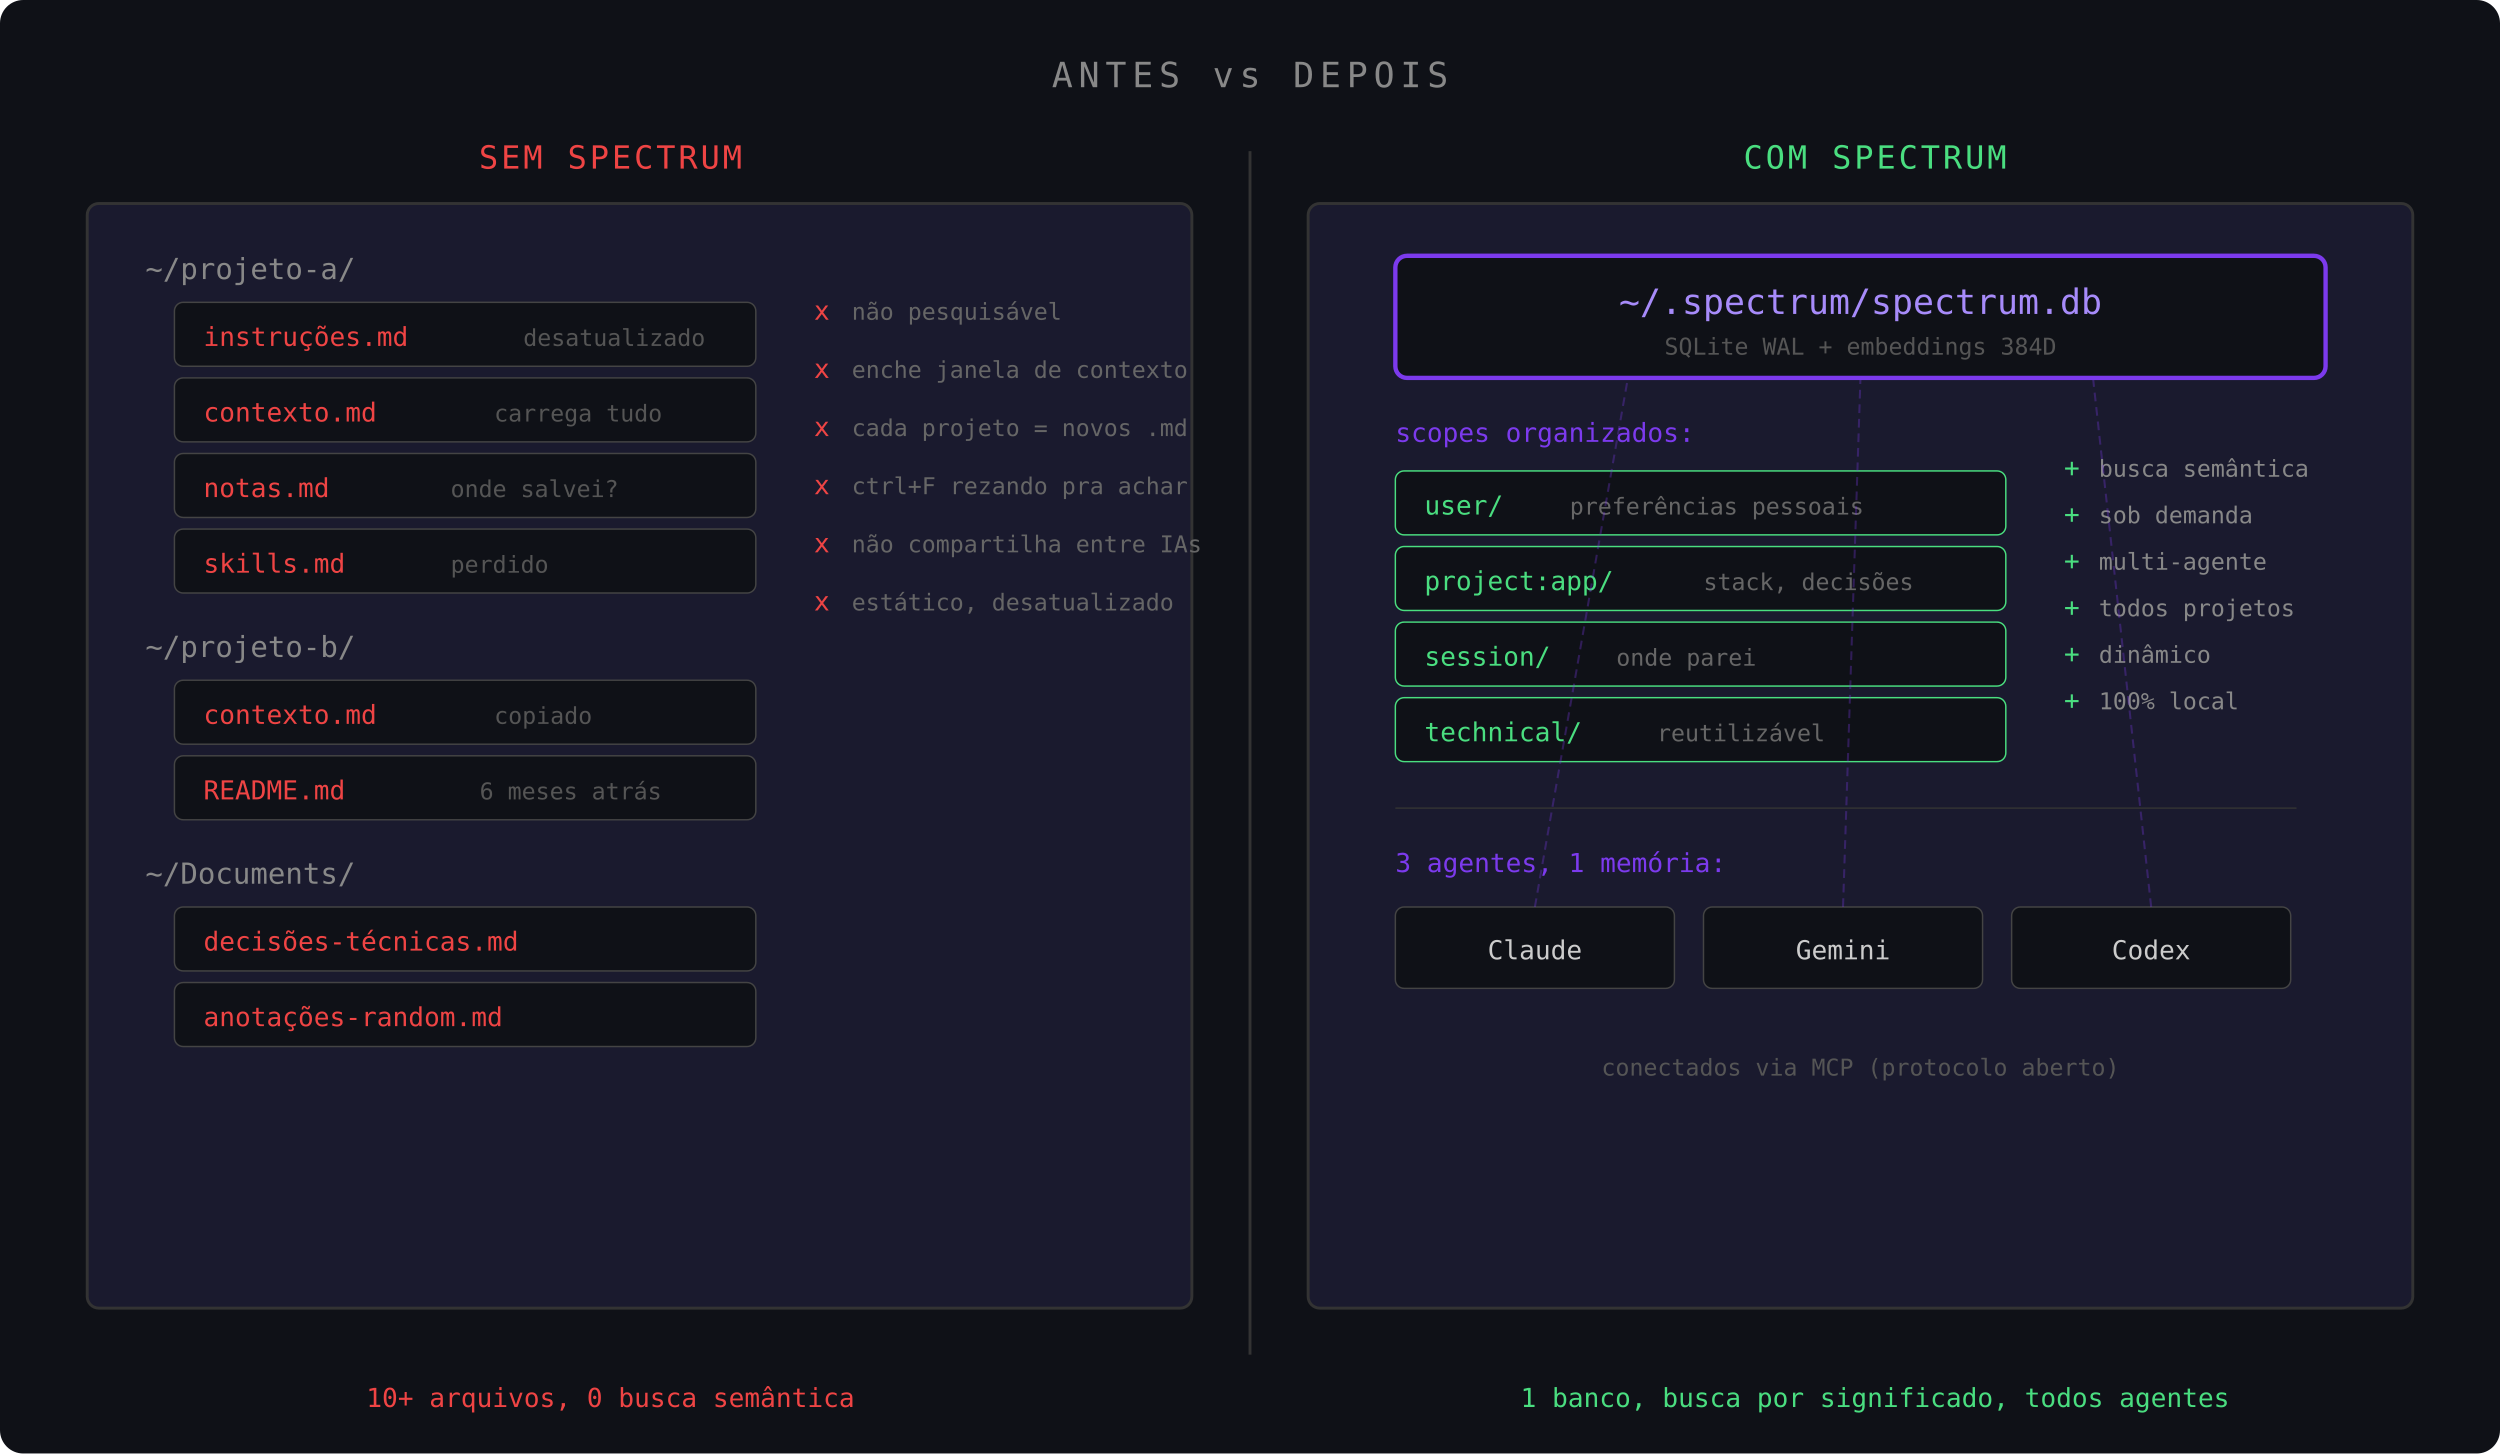
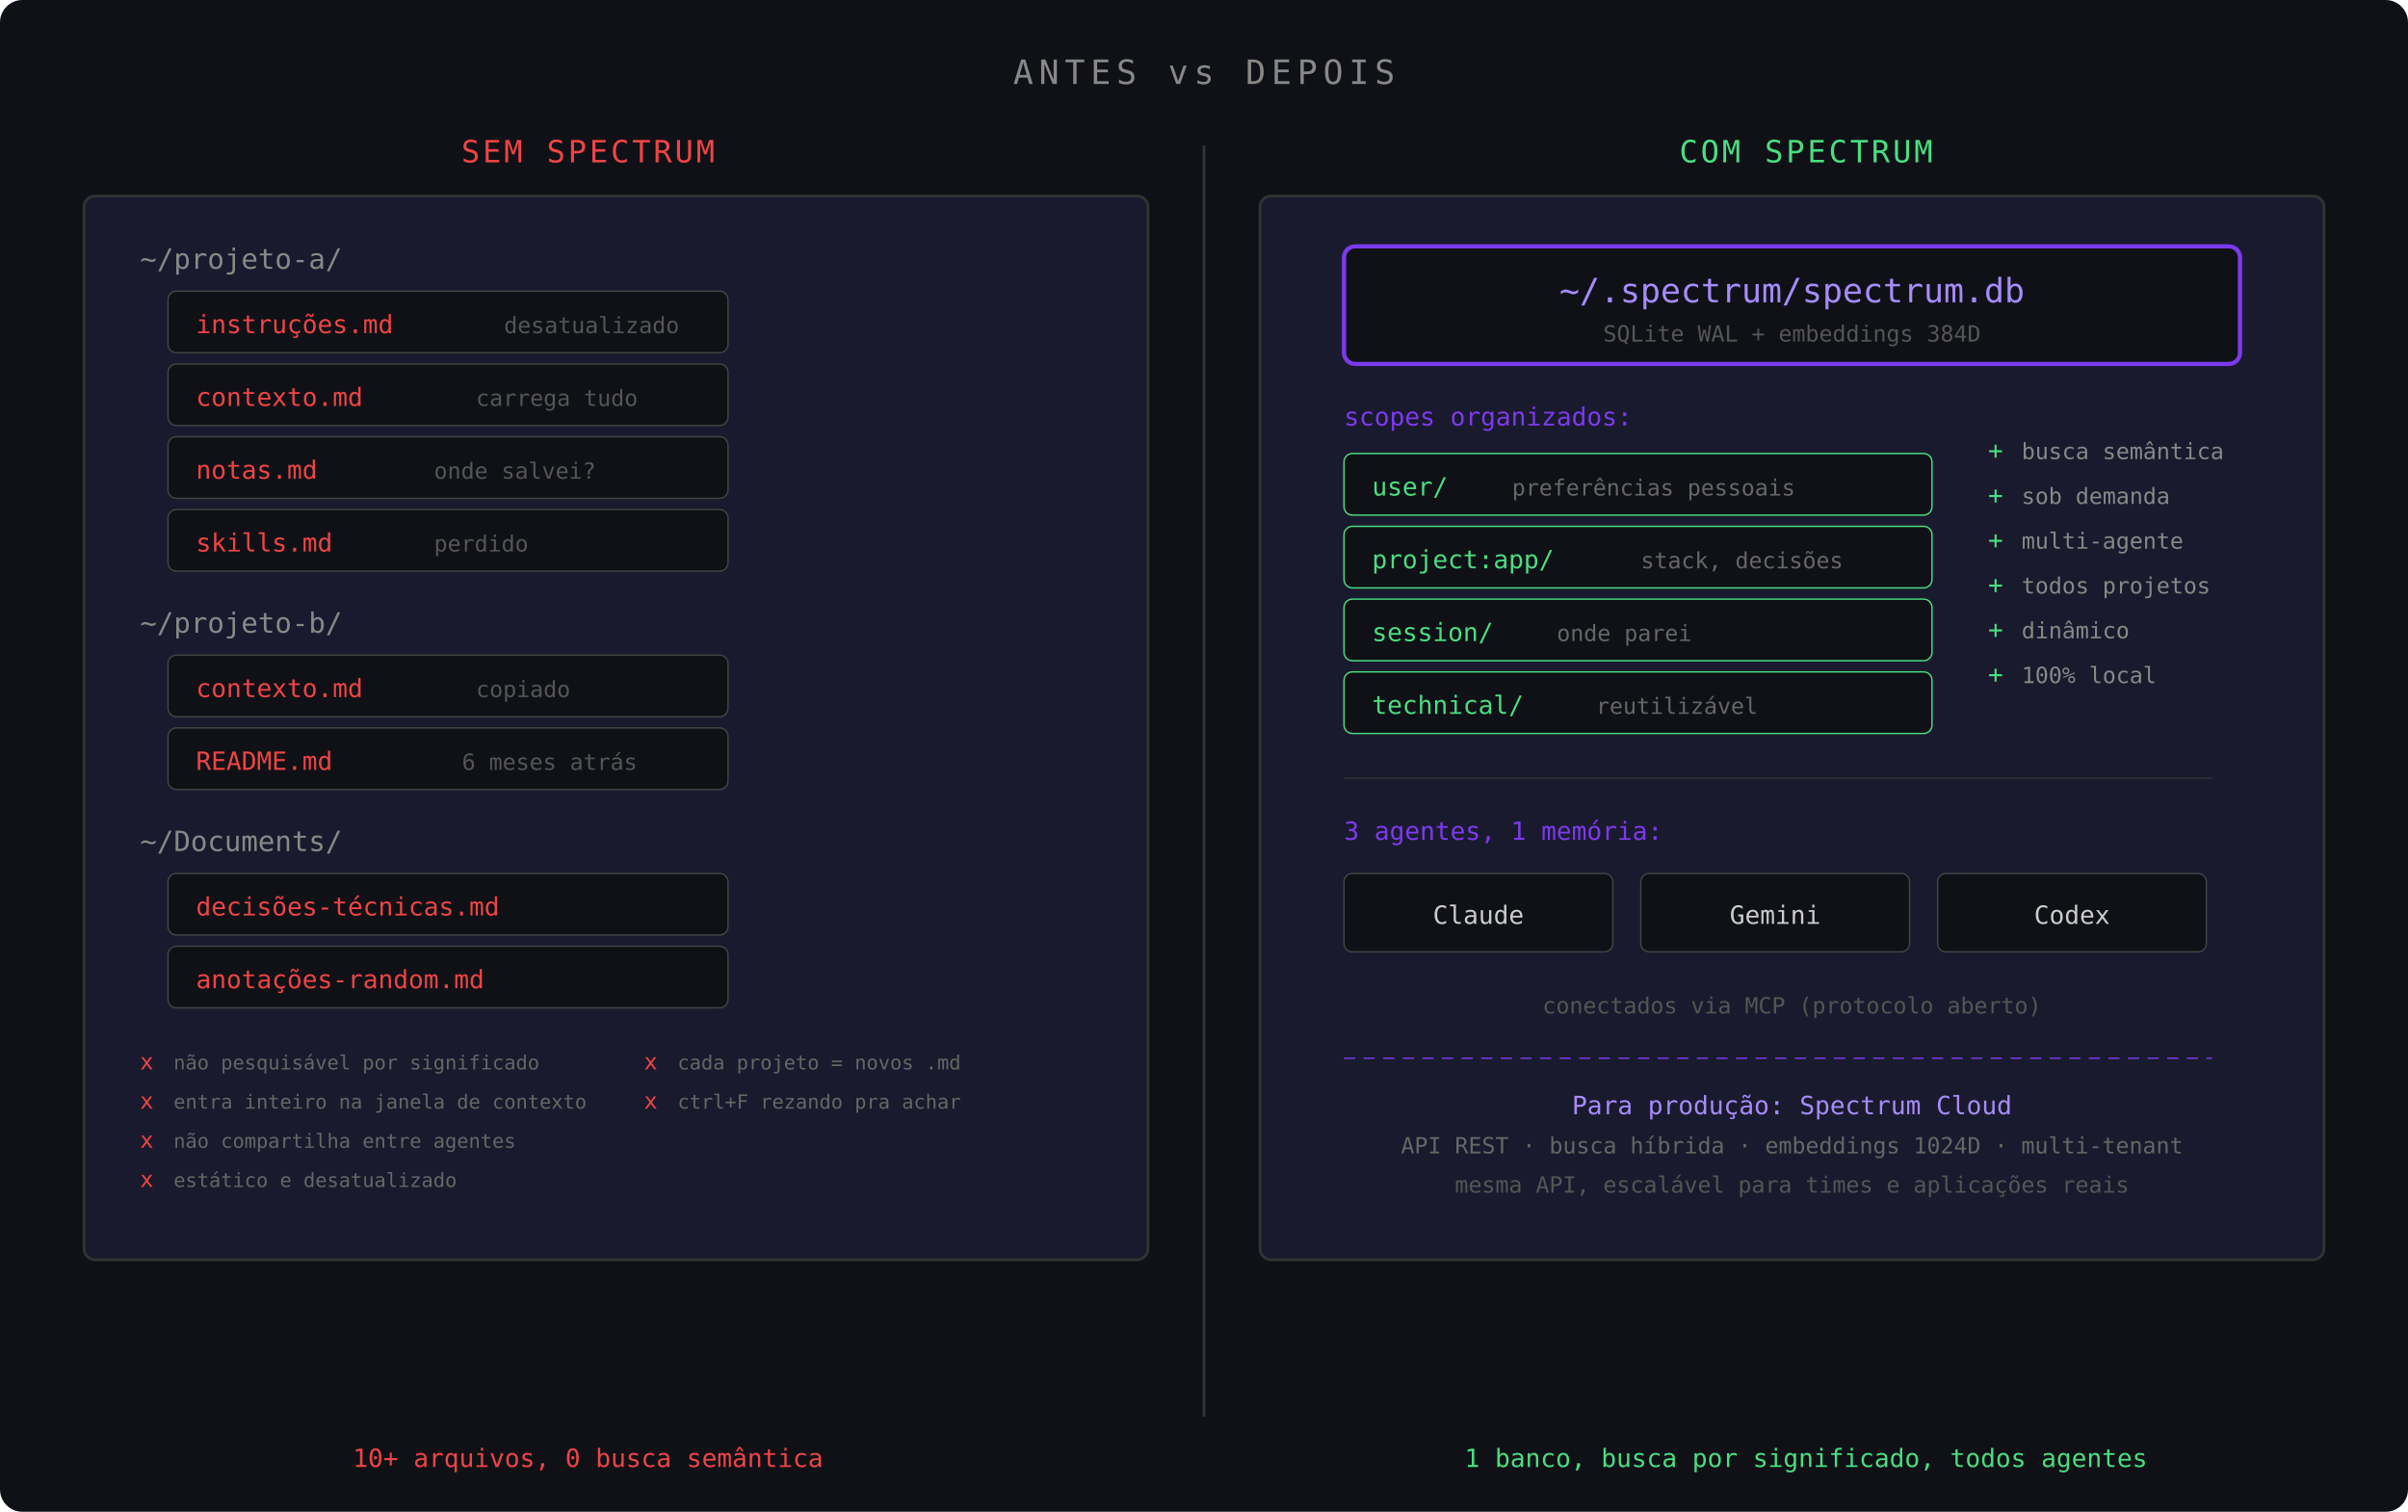
- <svg xmlns="http://www.w3.org/2000/svg" viewBox="0 0 860 500" width="860" height="500">
-   <rect width="860" height="500" fill="#0f1117" rx="8" />
+ <svg xmlns="http://www.w3.org/2000/svg" viewBox="0 0 860 540" width="860" height="540">
+   <rect width="860" height="540" fill="#0f1117" rx="8" />
  <text x="430" y="30" font-family="monospace" font-size="12" fill="#888" text-anchor="middle" letter-spacing="2">ANTES vs DEPOIS</text>
  <text x="210" y="58" font-family="monospace" font-size="11" fill="#ef4444" text-anchor="middle" letter-spacing="1">SEM SPECTRUM</text>
  <rect x="30" y="70" width="380" height="380" rx="4" fill="#1a1a2e" stroke="#333" stroke-width="1" />
  <g font-family="monospace">
    <text x="50" y="96" font-size="10" fill="#888">~/projeto-a/</text>
    <rect x="60" y="104" width="200" height="22" rx="3" fill="#0f1117" stroke="#444" stroke-width="0.5" />
    <text x="70" y="119" font-size="9" fill="#ef4444">instruções.md</text>
    <text x="180" y="119" font-size="8" fill="#555">desatualizado</text>
    <rect x="60" y="130" width="200" height="22" rx="3" fill="#0f1117" stroke="#444" stroke-width="0.5" />
    <text x="70" y="145" font-size="9" fill="#ef4444">contexto.md</text>
    <text x="170" y="145" font-size="8" fill="#555">carrega tudo</text>
    <rect x="60" y="156" width="200" height="22" rx="3" fill="#0f1117" stroke="#444" stroke-width="0.5" />
    <text x="70" y="171" font-size="9" fill="#ef4444">notas.md</text>
    <text x="155" y="171" font-size="8" fill="#555">onde salvei?</text>
    <rect x="60" y="182" width="200" height="22" rx="3" fill="#0f1117" stroke="#444" stroke-width="0.5" />
    <text x="70" y="197" font-size="9" fill="#ef4444">skills.md</text>
    <text x="155" y="197" font-size="8" fill="#555">perdido</text>
    <text x="50" y="226" font-size="10" fill="#888">~/projeto-b/</text>
    <rect x="60" y="234" width="200" height="22" rx="3" fill="#0f1117" stroke="#444" stroke-width="0.5" />
    <text x="70" y="249" font-size="9" fill="#ef4444">contexto.md</text>
    <text x="170" y="249" font-size="8" fill="#555">copiado</text>
    <rect x="60" y="260" width="200" height="22" rx="3" fill="#0f1117" stroke="#444" stroke-width="0.5" />
    <text x="70" y="275" font-size="9" fill="#ef4444">README.md</text>
    <text x="165" y="275" font-size="8" fill="#555">6 meses atrás</text>
    <text x="50" y="304" font-size="10" fill="#888">~/Documents/</text>
    <rect x="60" y="312" width="200" height="22" rx="3" fill="#0f1117" stroke="#444" stroke-width="0.5" />
    <text x="70" y="327" font-size="9" fill="#ef4444">decisões-técnicas.md</text>
    <rect x="60" y="338" width="200" height="22" rx="3" fill="#0f1117" stroke="#444" stroke-width="0.5" />
    <text x="70" y="353" font-size="9" fill="#ef4444">anotações-random.md</text>
-     <text x="280" y="110" font-size="9" fill="#ef4444">x</text>
-     <text x="293" y="110" font-size="8" fill="#666">não pesquisável</text>
-     <text x="280" y="130" font-size="9" fill="#ef4444">x</text>
-     <text x="293" y="130" font-size="8" fill="#666">enche janela de contexto</text>
-     <text x="280" y="150" font-size="9" fill="#ef4444">x</text>
-     <text x="293" y="150" font-size="8" fill="#666">cada projeto = novos .md</text>
-     <text x="280" y="170" font-size="9" fill="#ef4444">x</text>
-     <text x="293" y="170" font-size="8" fill="#666">ctrl+F rezando pra achar</text>
-     <text x="280" y="190" font-size="9" fill="#ef4444">x</text>
-     <text x="293" y="190" font-size="8" fill="#666">não compartilha entre IAs</text>
-     <text x="280" y="210" font-size="9" fill="#ef4444">x</text>
-     <text x="293" y="210" font-size="8" fill="#666">estático, desatualizado</text>
+     <text x="50" y="382" font-size="8" fill="#ef4444">x</text>
+     <text x="62" y="382" font-size="7" fill="#666">não pesquisável por significado</text>
+     <text x="50" y="396" font-size="8" fill="#ef4444">x</text>
+     <text x="62" y="396" font-size="7" fill="#666">entra inteiro na janela de contexto</text>
+     <text x="50" y="410" font-size="8" fill="#ef4444">x</text>
+     <text x="62" y="410" font-size="7" fill="#666">não compartilha entre agentes</text>
+     <text x="50" y="424" font-size="8" fill="#ef4444">x</text>
+     <text x="62" y="424" font-size="7" fill="#666">estático e desatualizado</text>
+     <text x="230" y="382" font-size="8" fill="#ef4444">x</text>
+     <text x="242" y="382" font-size="7" fill="#666">cada projeto = novos .md</text>
+     <text x="230" y="396" font-size="8" fill="#ef4444">x</text>
+     <text x="242" y="396" font-size="7" fill="#666">ctrl+F rezando pra achar</text>
  </g>
-   <line x1="430" y1="52" x2="430" y2="466" stroke="#333" stroke-width="1" />
+   <line x1="430" y1="52" x2="430" y2="506" stroke="#333" stroke-width="1" />
  <text x="645" y="58" font-family="monospace" font-size="11" fill="#4ade80" text-anchor="middle" letter-spacing="1">COM SPECTRUM</text>
  <rect x="450" y="70" width="380" height="380" rx="4" fill="#1a1a2e" stroke="#333" stroke-width="1" />
  <g font-family="monospace">
    <rect x="480" y="88" width="320" height="42" rx="4" fill="#0f1117" stroke="#7c3aed" stroke-width="1.5" />
    <text x="640" y="108" font-size="12" fill="#a78bfa" text-anchor="middle">~/.spectrum/spectrum.db</text>
    <text x="640" y="122" font-size="8" fill="#555" text-anchor="middle">SQLite WAL + embeddings 384D</text>
    <text x="480" y="152" font-size="9" fill="#7c3aed">scopes organizados:</text>
    <rect x="480" y="162" width="210" height="22" rx="3" fill="#0f1117" stroke="#4ade80" stroke-width="0.5" />
    <text x="490" y="177" font-size="9" fill="#4ade80">user/</text>
    <text x="540" y="177" font-size="8" fill="#666">preferências pessoais</text>
    <rect x="480" y="188" width="210" height="22" rx="3" fill="#0f1117" stroke="#4ade80" stroke-width="0.5" />
    <text x="490" y="203" font-size="9" fill="#4ade80">project:app/</text>
    <text x="586" y="203" font-size="8" fill="#666">stack, decisões</text>
    <rect x="480" y="214" width="210" height="22" rx="3" fill="#0f1117" stroke="#4ade80" stroke-width="0.5" />
    <text x="490" y="229" font-size="9" fill="#4ade80">session/</text>
    <text x="556" y="229" font-size="8" fill="#666">onde parei</text>
    <rect x="480" y="240" width="210" height="22" rx="3" fill="#0f1117" stroke="#4ade80" stroke-width="0.5" />
    <text x="490" y="255" font-size="9" fill="#4ade80">technical/</text>
    <text x="570" y="255" font-size="8" fill="#666">reutilizável</text>
    <text x="710" y="164" font-size="9" fill="#4ade80">+</text>
    <text x="722" y="164" font-size="8" fill="#888">busca semântica</text>
    <text x="710" y="180" font-size="9" fill="#4ade80">+</text>
    <text x="722" y="180" font-size="8" fill="#888">sob demanda</text>
    <text x="710" y="196" font-size="9" fill="#4ade80">+</text>
    <text x="722" y="196" font-size="8" fill="#888">multi-agente</text>
    <text x="710" y="212" font-size="9" fill="#4ade80">+</text>
    <text x="722" y="212" font-size="8" fill="#888">todos projetos</text>
    <text x="710" y="228" font-size="9" fill="#4ade80">+</text>
    <text x="722" y="228" font-size="8" fill="#888">dinâmico</text>
    <text x="710" y="244" font-size="9" fill="#4ade80">+</text>
    <text x="722" y="244" font-size="8" fill="#888">100% local</text>
    <line x1="480" y1="278" x2="790" y2="278" stroke="#333" stroke-width="0.5" />
    <text x="480" y="300" font-size="9" fill="#7c3aed">3 agentes, 1 memória:</text>
    <rect x="480" y="312" width="96" height="28" rx="3" fill="#0f1117" stroke="#444" stroke-width="0.5" />
    <text x="528" y="330" font-size="9" fill="#ccc" text-anchor="middle">Claude</text>
    <rect x="586" y="312" width="96" height="28" rx="3" fill="#0f1117" stroke="#444" stroke-width="0.5" />
    <text x="634" y="330" font-size="9" fill="#ccc" text-anchor="middle">Gemini</text>
    <rect x="692" y="312" width="96" height="28" rx="3" fill="#0f1117" stroke="#444" stroke-width="0.5" />
    <text x="740" y="330" font-size="9" fill="#ccc" text-anchor="middle">Codex</text>
-     <line x1="528" y1="312" x2="560" y2="130" stroke="#7c3aed" stroke-width="0.7" opacity="0.3" stroke-dasharray="3,2" />
-     <line x1="634" y1="312" x2="640" y2="130" stroke="#7c3aed" stroke-width="0.7" opacity="0.3" stroke-dasharray="3,2" />
-     <line x1="740" y1="312" x2="720" y2="130" stroke="#7c3aed" stroke-width="0.7" opacity="0.3" stroke-dasharray="3,2" />
-     <text x="640" y="370" font-size="8" fill="#555" text-anchor="middle">conectados via MCP (protocolo aberto)</text>
+     <text x="640" y="362" font-size="8" fill="#555" text-anchor="middle">conectados via MCP (protocolo aberto)</text>
+     <line x1="480" y1="378" x2="790" y2="378" stroke="#7c3aed" stroke-width="0.5" stroke-dasharray="4,3" />
+     <text x="640" y="398" font-size="9" fill="#a78bfa" text-anchor="middle">Para produção: Spectrum Cloud</text>
+     <text x="640" y="412" font-size="8" fill="#666" text-anchor="middle">API REST · busca híbrida · embeddings 1024D · multi-tenant</text>
+     <text x="640" y="426" font-size="8" fill="#555" text-anchor="middle">mesma API, escalável para times e aplicações reais</text>
  </g>
-   <text x="210" y="484" font-family="monospace" font-size="9" fill="#ef4444" text-anchor="middle">10+ arquivos, 0 busca semântica</text>
-   <text x="645" y="484" font-family="monospace" font-size="9" fill="#4ade80" text-anchor="middle">1 banco, busca por significado, todos agentes</text>
+   <text x="210" y="524" font-family="monospace" font-size="9" fill="#ef4444" text-anchor="middle">10+ arquivos, 0 busca semântica</text>
+   <text x="645" y="524" font-family="monospace" font-size="9" fill="#4ade80" text-anchor="middle">1 banco, busca por significado, todos agentes</text>
</svg>
